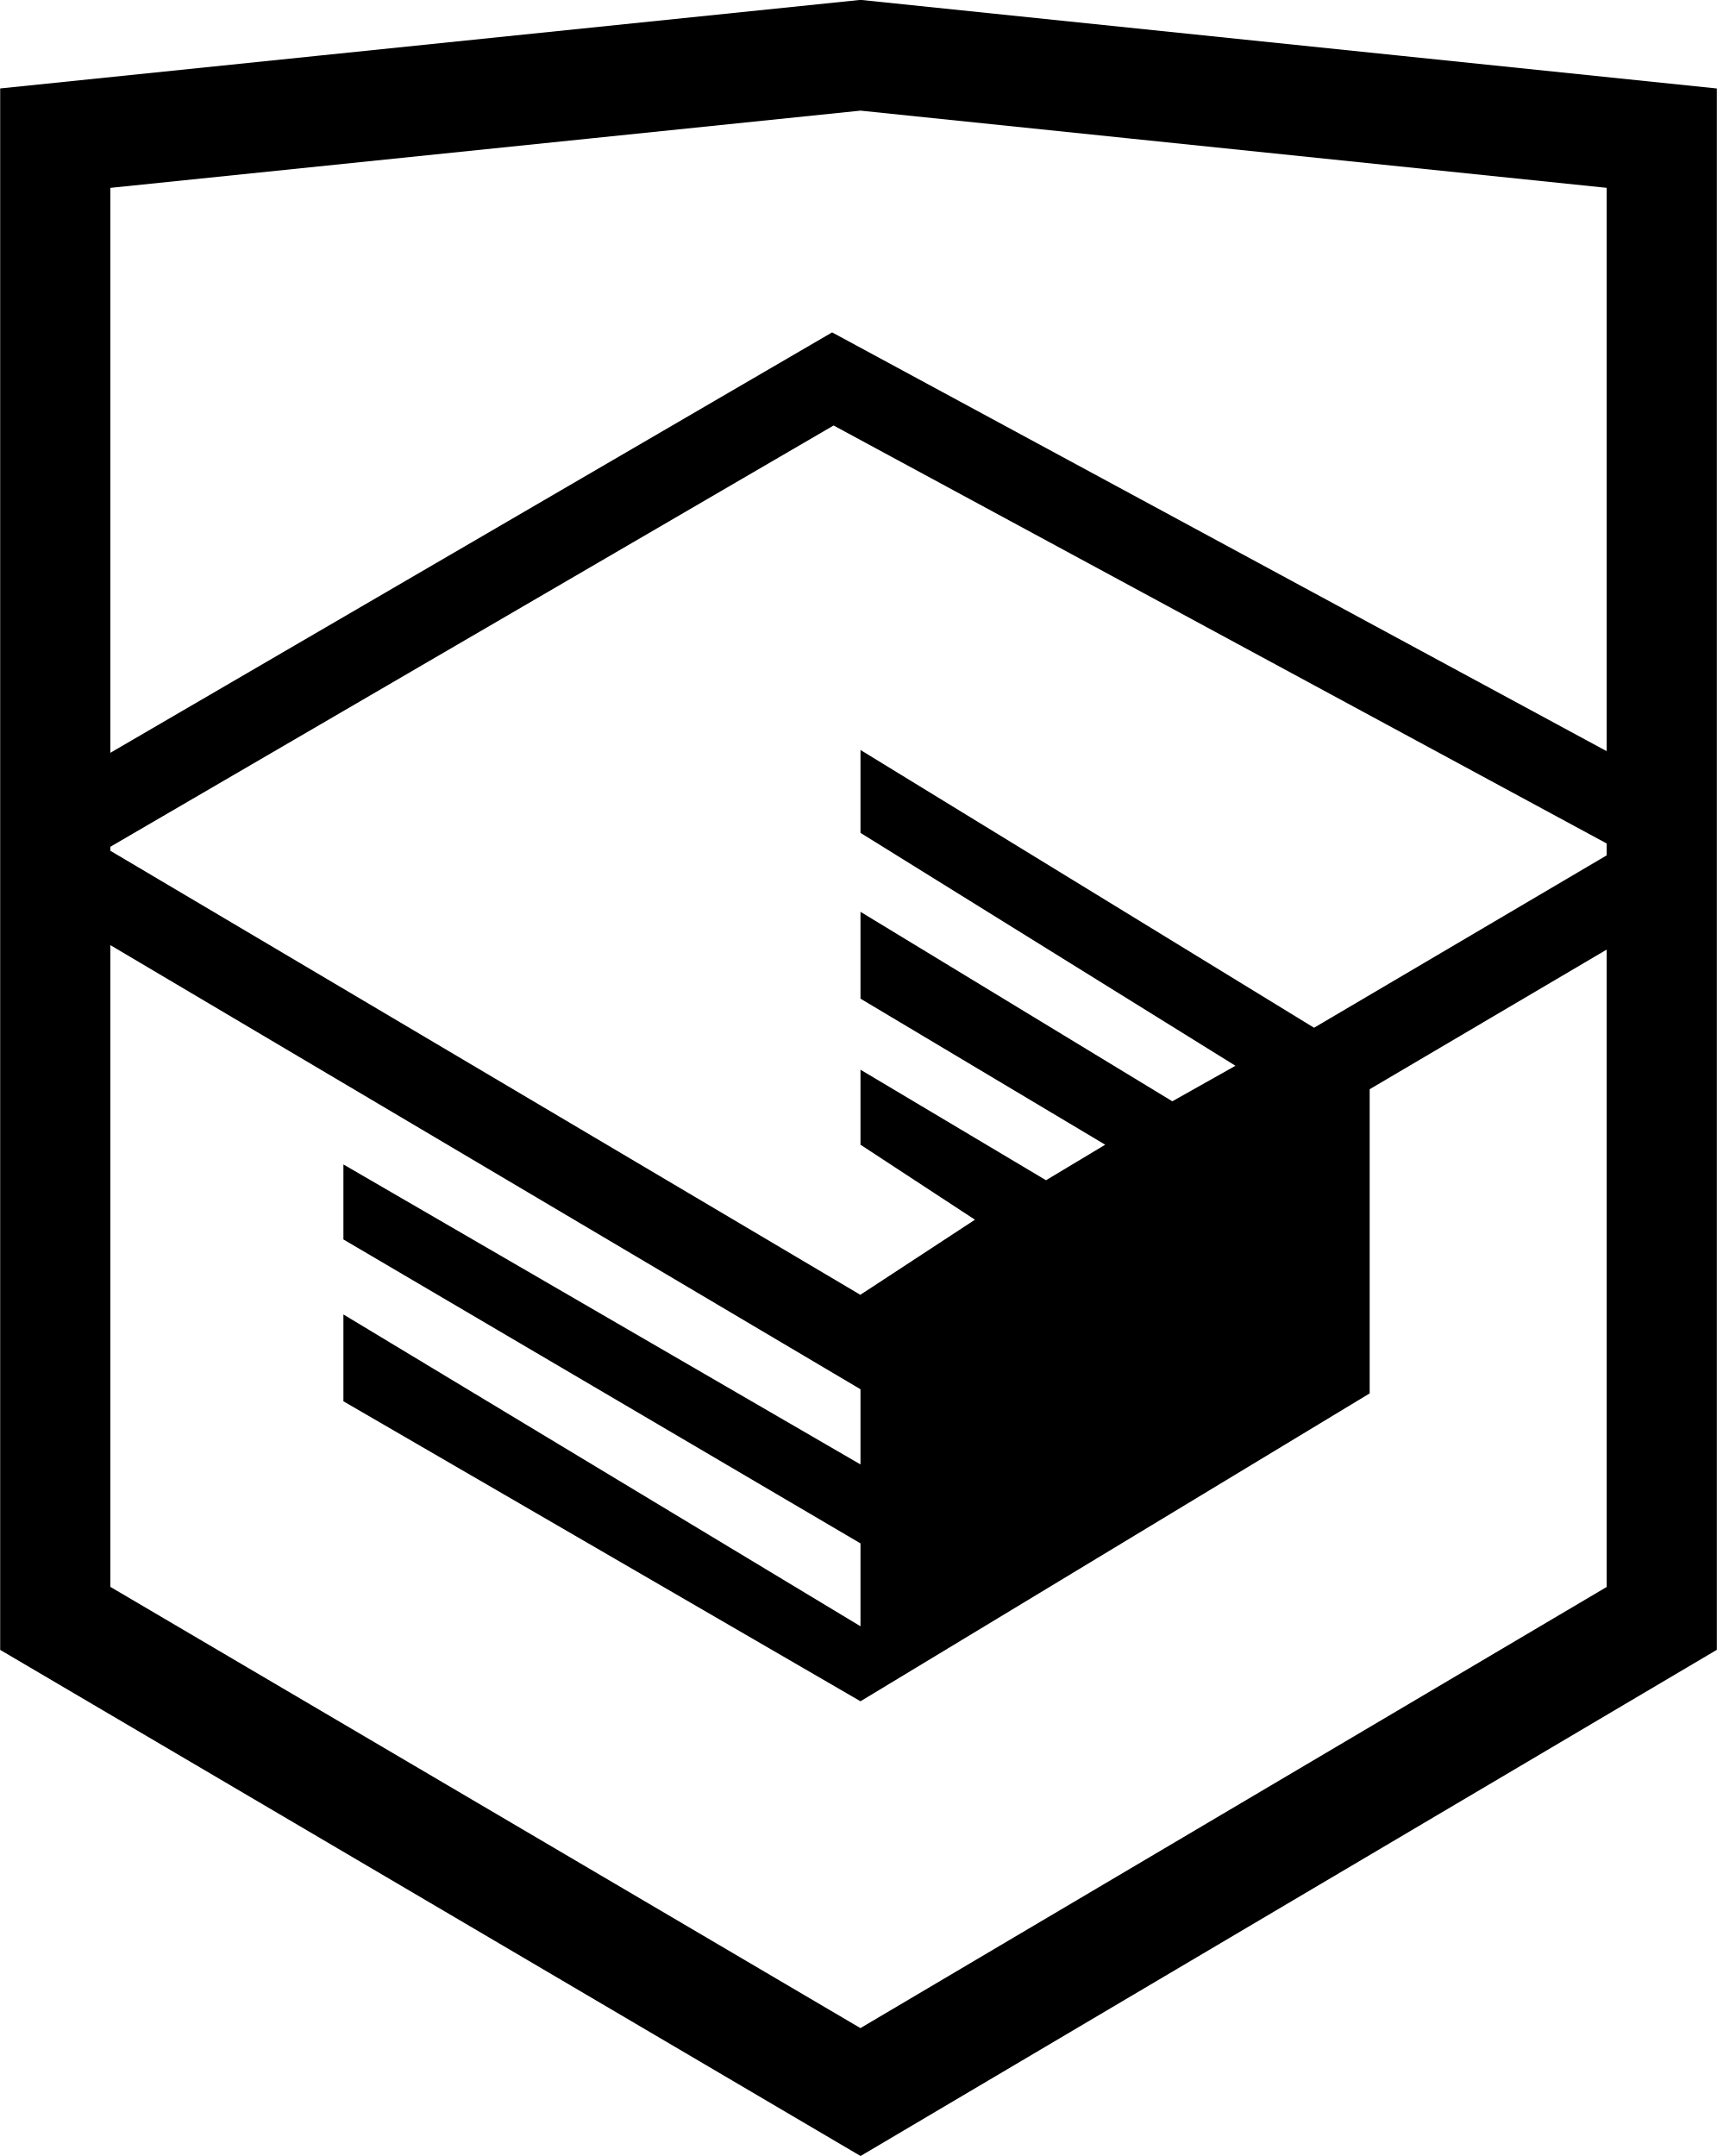
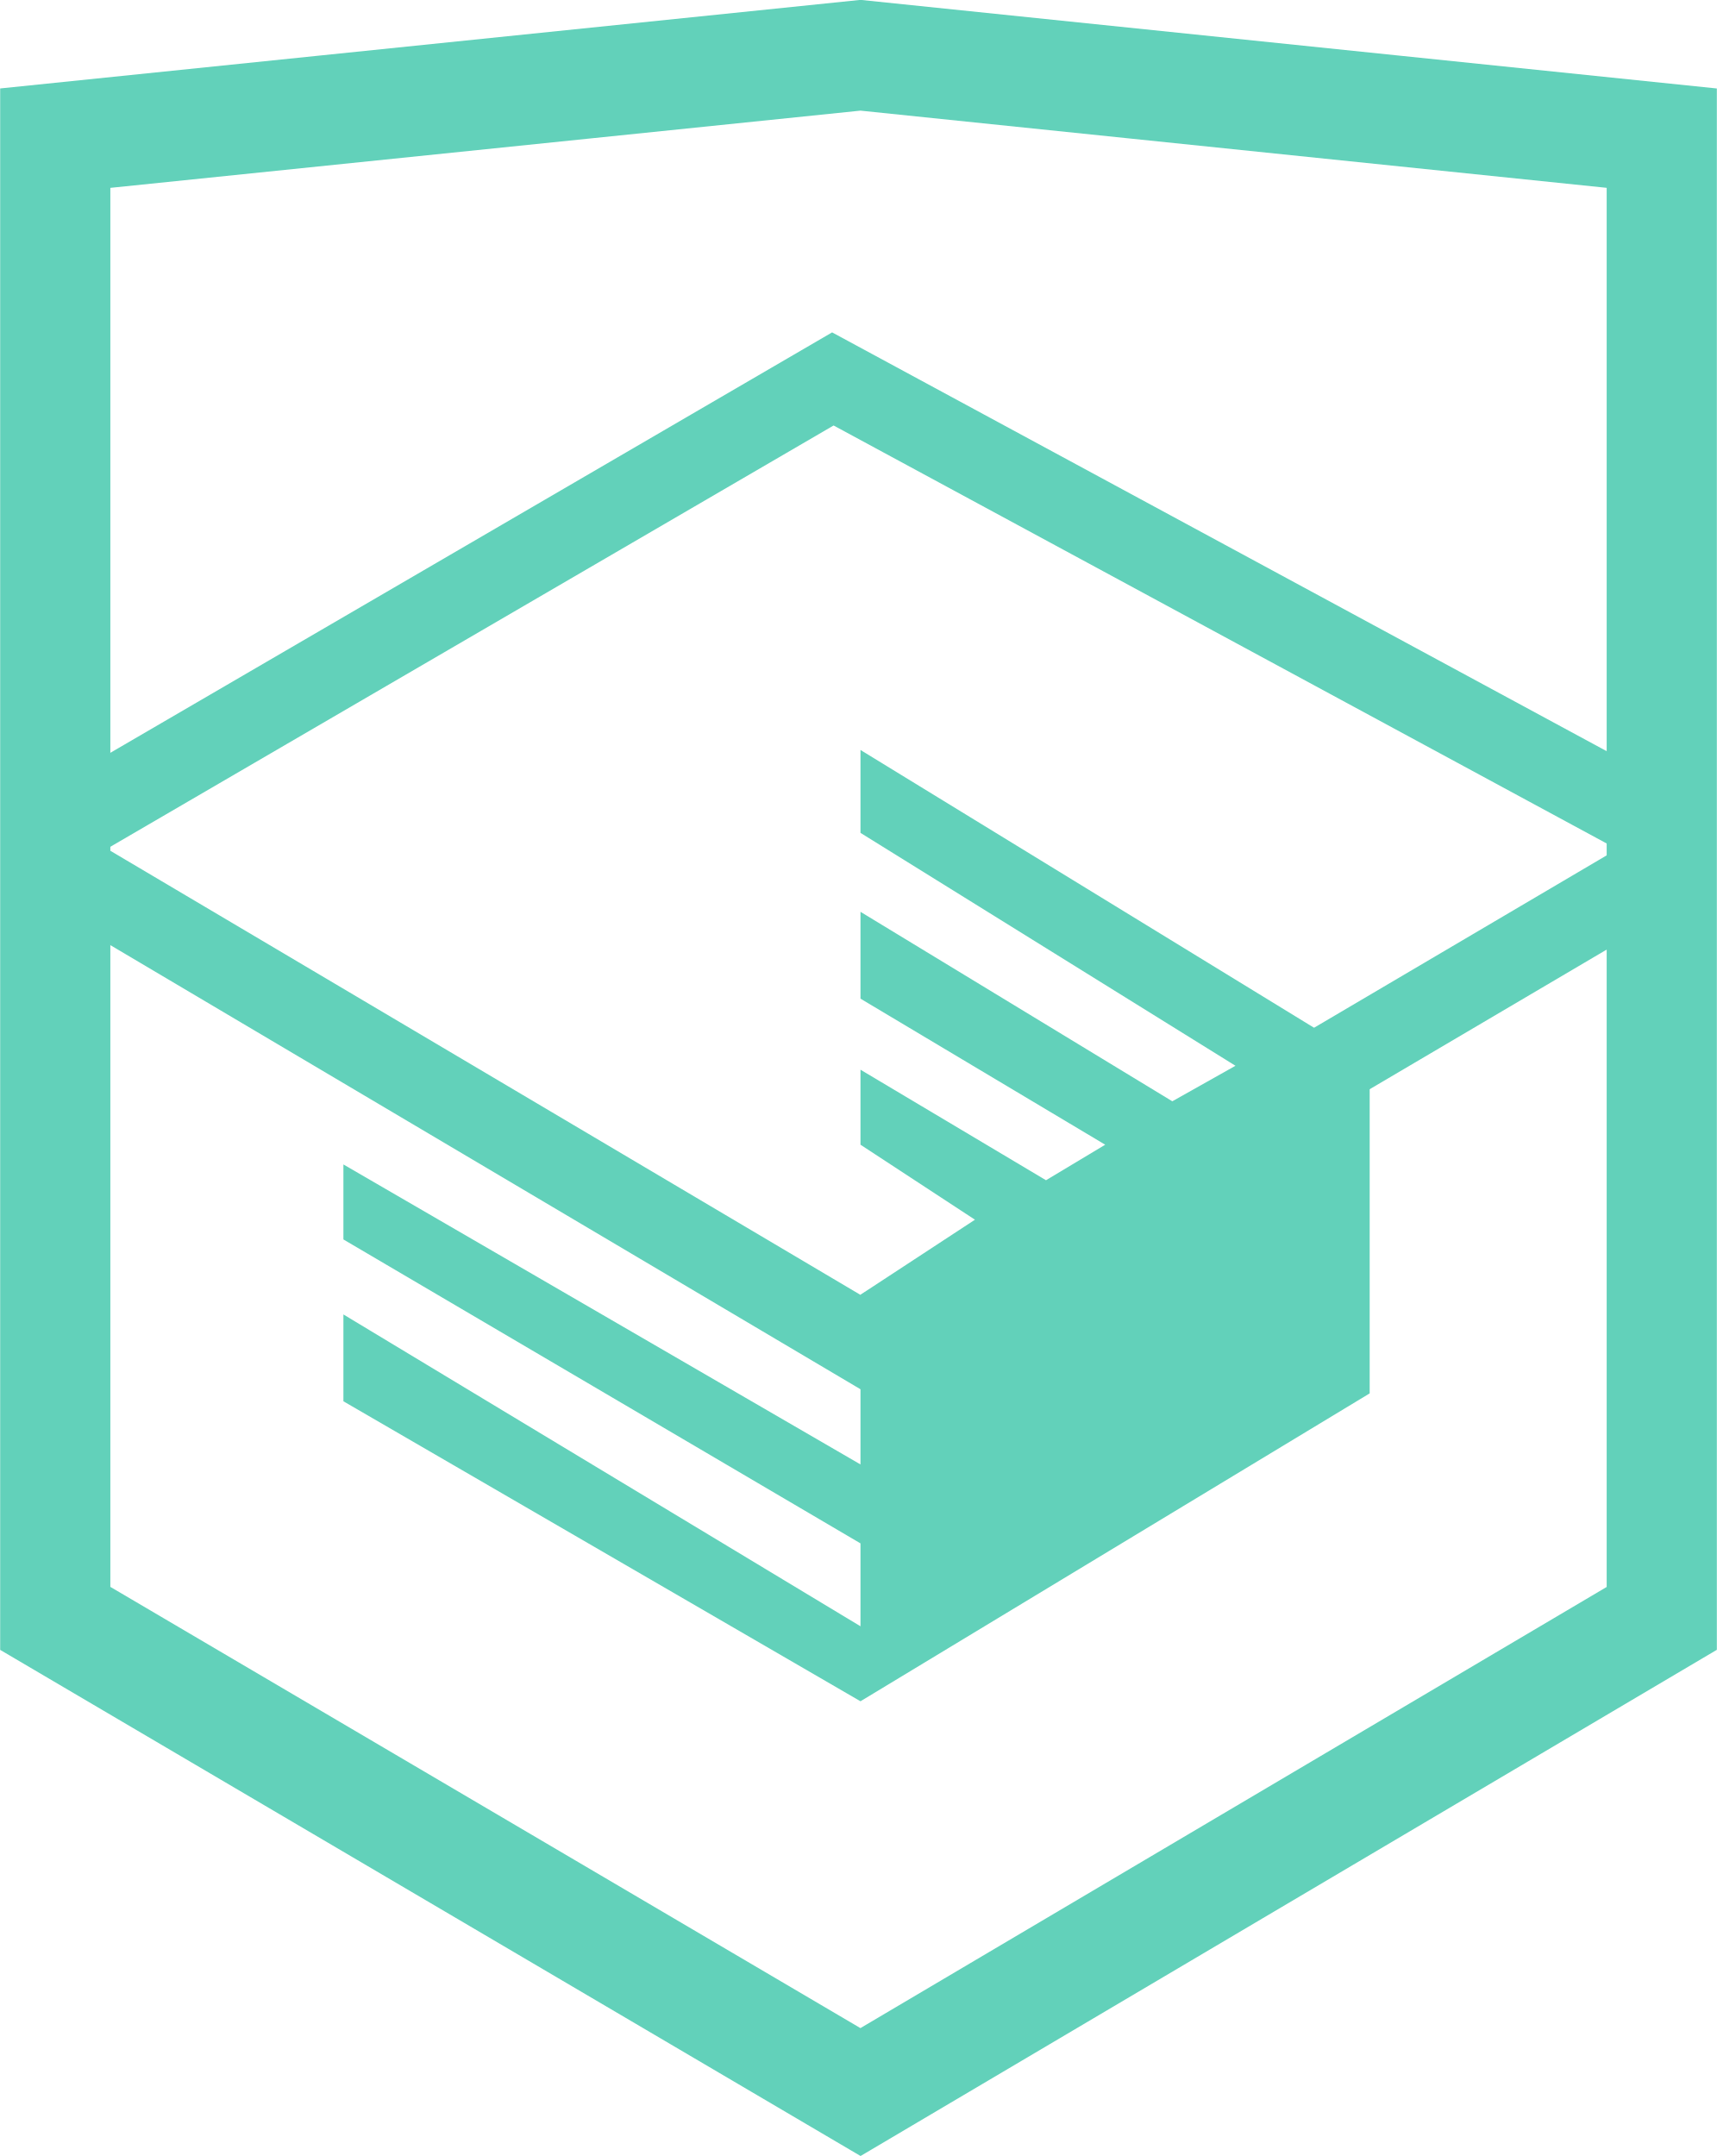
<svg xmlns="http://www.w3.org/2000/svg" viewBox="0 0 43.49 54.62">
  <g>
-     <path d="M1.4,3.5,21.8,1.4,42.1,3.5V41L21.8,53,1.4,41Z" style="fill: none;stroke: #000;stroke-width: 2.791px" />
-     <path d="M1.7,20.9,21.1,9.6,42,20.9v1.2L21.8,34,1.7,22.1Z" style="fill: none;stroke: #000;stroke-width: 2.057px" />
-     <polygon points="21.8 21.1 31.3 27 29.7 27.9 21.8 23.1 21.8 25.3 28 29 26.5 29.9 21.8 27.1 21.8 29 24.7 30.9 21.8 32.8 21.8 37.1 8.7 29.5 8.7 31.4 21.8 39.1 21.8 41.2 8.7 33.3 8.7 35.5 21.8 43.1 34.7 35.3 34.7 26.9 21.8 19 21.8 21.1" style="fill: #000" />
+     <path d="M1.4,3.5,21.8,1.4,42.1,3.5V41L21.8,53,1.4,41Z" style="fill: none;stroke: #62D1BA;stroke-width: 2.791px" />
+     <path d="M1.7,20.9,21.1,9.6,42,20.9v1.2L21.8,34,1.7,22.1Z" style="fill: none;stroke: #62D1BA;stroke-width: 2.057px" />
+     <polygon points="21.8 21.1 31.3 27 29.7 27.9 21.8 23.1 21.8 25.3 28 29 26.5 29.9 21.8 27.1 21.8 29 24.7 30.9 21.8 32.8 21.8 37.1 8.7 29.5 8.7 31.4 21.8 39.1 21.8 41.2 8.7 33.3 8.7 35.5 21.8 43.1 34.7 35.3 34.7 26.9 21.8 19 21.8 21.1" style="fill: #62D1BA" />
  </g>
</svg>
